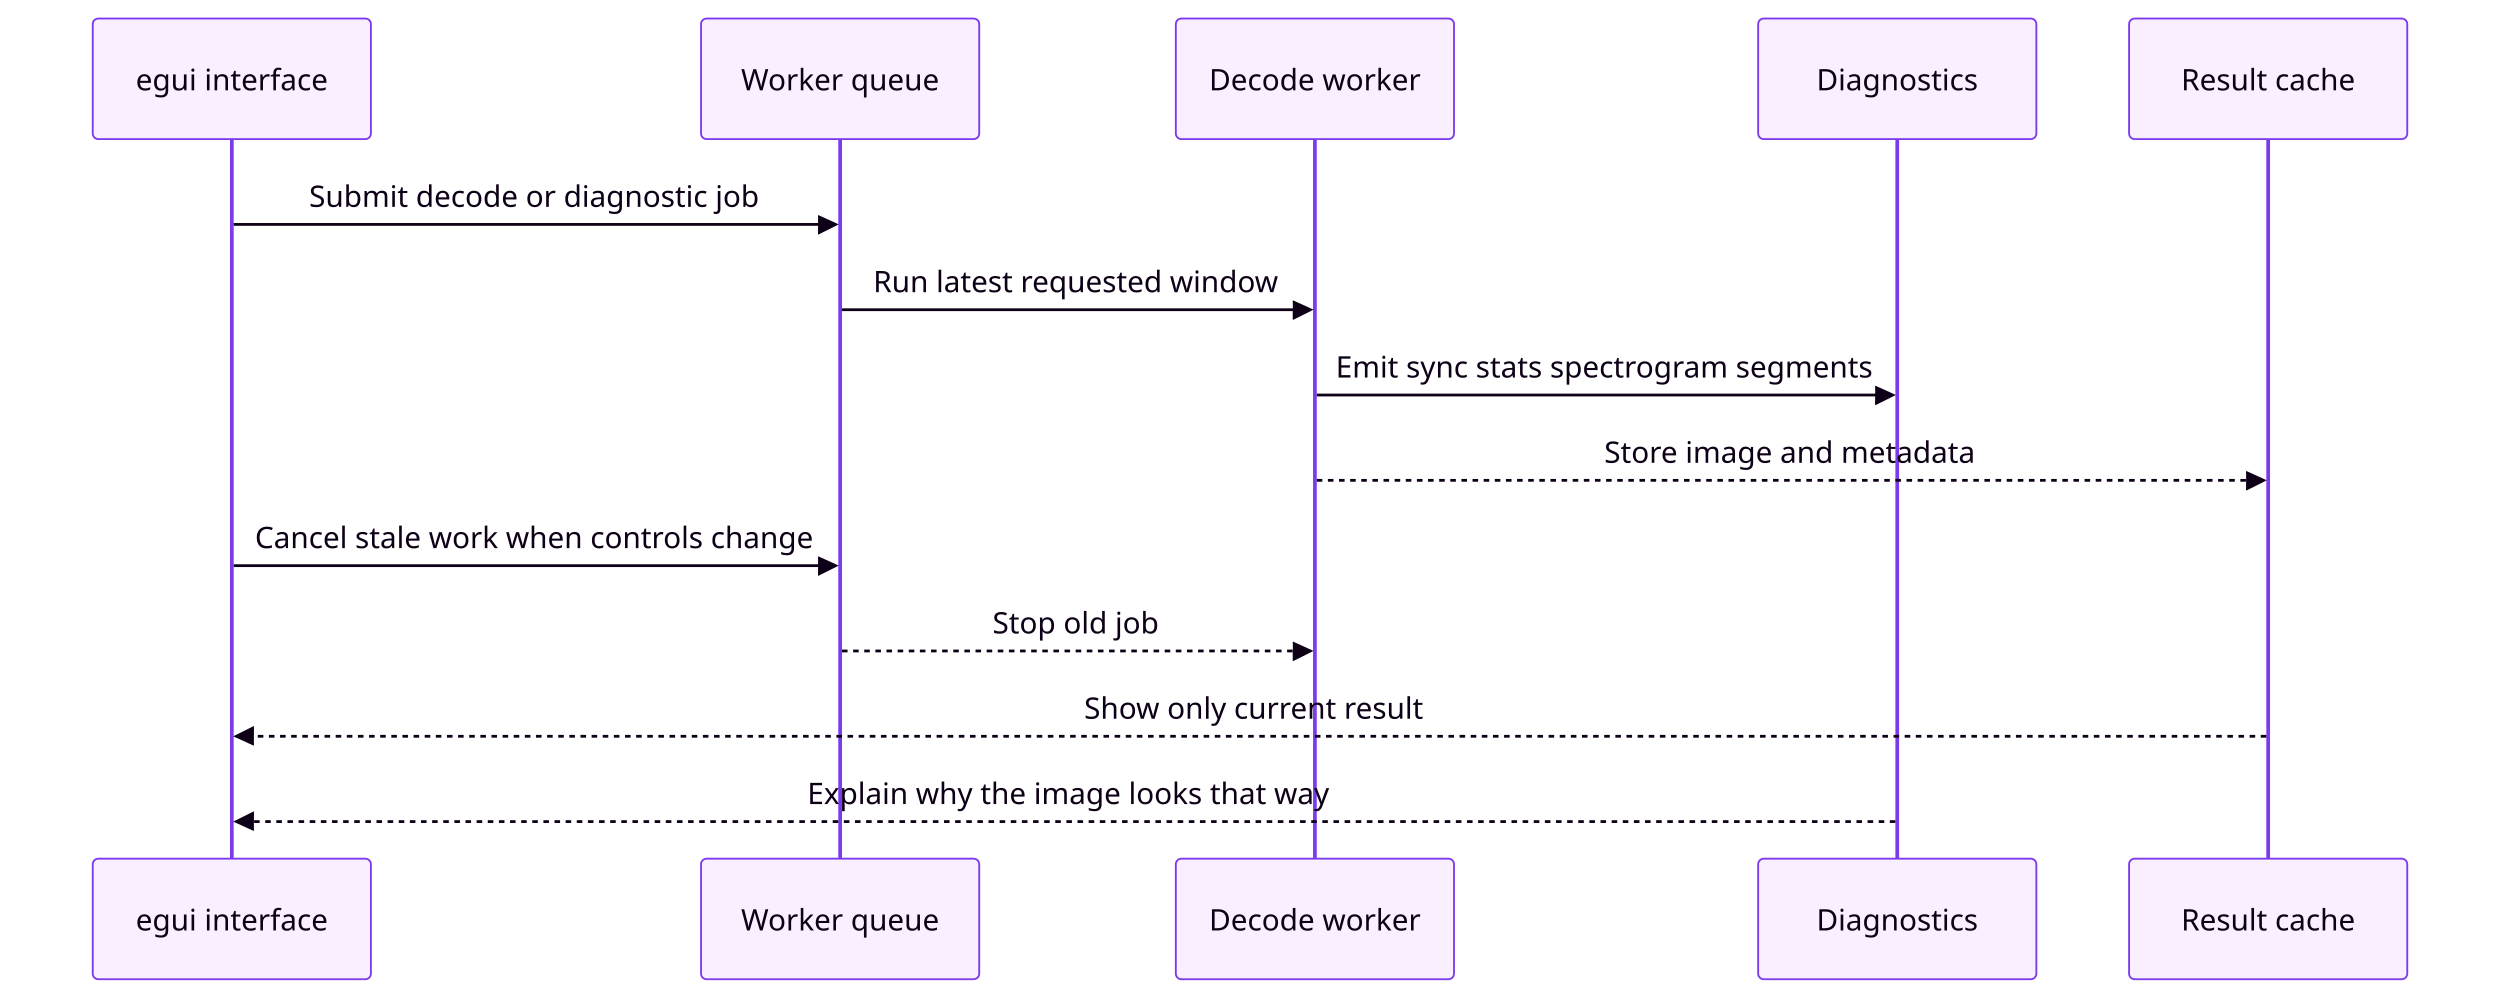
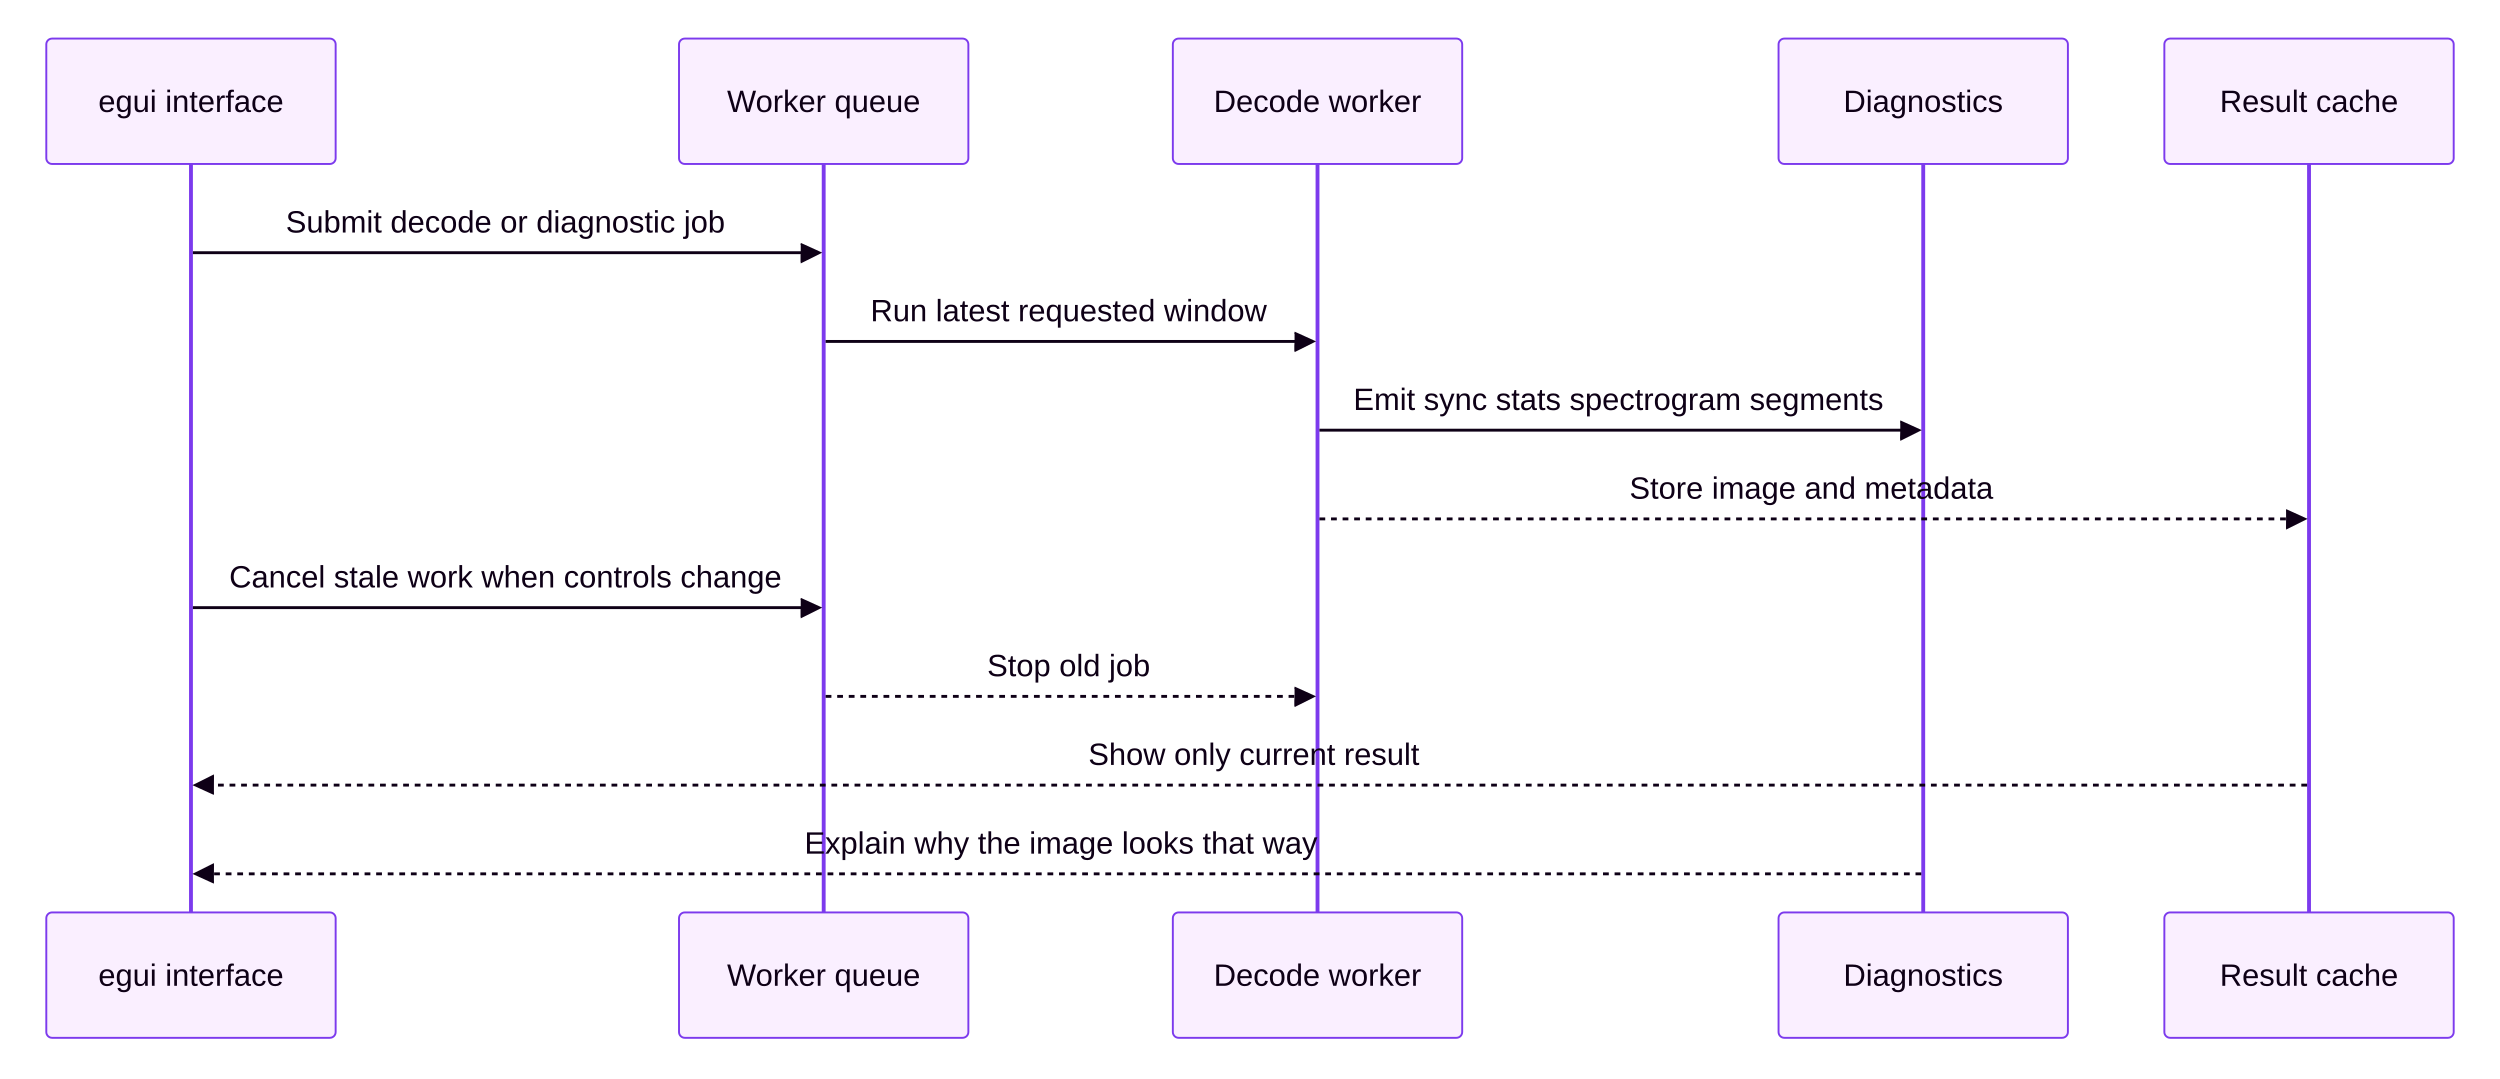
- <svg xmlns="http://www.w3.org/2000/svg" id="diagram-voyager-worker-loop" width="100%" style="max-width: 1348px; background-color: transparent;" viewBox="-50 -10 1348 539" role="graphics-document document" aria-roledescription="sequence">
+ <svg xmlns="http://www.w3.org/2000/svg" id="diagram-voyager-worker-loop" width="100%" style="max-width: 1296px; background-color: transparent;" viewBox="-24 -20 1296 559" role="graphics-document document" aria-roledescription="sequence">
  <g>
    <rect x="1098" y="453" fill="#eaeaea" stroke="#666" width="150" height="65" name="Result" rx="3" ry="3" class="actor actor-bottom" />
    <text x="1173" y="485.5" dominant-baseline="central" alignment-baseline="central" class="actor actor-box" style="text-anchor: middle; font-size: 16px; font-weight: 400;">
      <tspan x="1173" dy="0">Result cache</tspan>
    </text>
  </g>
  <g>
    <rect x="898" y="453" fill="#eaeaea" stroke="#666" width="150" height="65" name="Diagnostics" rx="3" ry="3" class="actor actor-bottom" />
    <text x="973" y="485.5" dominant-baseline="central" alignment-baseline="central" class="actor actor-box" style="text-anchor: middle; font-size: 16px; font-weight: 400;">
      <tspan x="973" dy="0">Diagnostics</tspan>
    </text>
  </g>
  <g>
    <rect x="584" y="453" fill="#eaeaea" stroke="#666" width="150" height="65" name="Decode" rx="3" ry="3" class="actor actor-bottom" />
    <text x="659" y="485.5" dominant-baseline="central" alignment-baseline="central" class="actor actor-box" style="text-anchor: middle; font-size: 16px; font-weight: 400;">
      <tspan x="659" dy="0">Decode worker</tspan>
    </text>
  </g>
  <g>
    <rect x="328" y="453" fill="#eaeaea" stroke="#666" width="150" height="65" name="Queue" rx="3" ry="3" class="actor actor-bottom" />
    <text x="403" y="485.5" dominant-baseline="central" alignment-baseline="central" class="actor actor-box" style="text-anchor: middle; font-size: 16px; font-weight: 400;">
      <tspan x="403" dy="0">Worker queue</tspan>
    </text>
  </g>
  <g>
    <rect x="0" y="453" fill="#eaeaea" stroke="#666" width="150" height="65" name="UI" rx="3" ry="3" class="actor actor-bottom" />
    <text x="75" y="485.5" dominant-baseline="central" alignment-baseline="central" class="actor actor-box" style="text-anchor: middle; font-size: 16px; font-weight: 400;">
      <tspan x="75" dy="0">egui interface</tspan>
    </text>
  </g>
  <g>
    <line id="actor4" x1="1173" y1="65" x2="1173" y2="453" class="actor-line 200" stroke-width="0.5px" stroke="#999" name="Result" data-et="life-line" data-id="Result" />
    <g id="root-4" data-et="participant" data-type="participant" data-id="Result">
      <rect x="1098" y="0" fill="#eaeaea" stroke="#666" width="150" height="65" name="Result" rx="3" ry="3" class="actor actor-top" />
      <text x="1173" y="32.5" dominant-baseline="central" alignment-baseline="central" class="actor actor-box" style="text-anchor: middle; font-size: 16px; font-weight: 400;">
        <tspan x="1173" dy="0">Result cache</tspan>
      </text>
    </g>
  </g>
  <g>
    <line id="actor3" x1="973" y1="65" x2="973" y2="453" class="actor-line 200" stroke-width="0.5px" stroke="#999" name="Diagnostics" data-et="life-line" data-id="Diagnostics" />
    <g id="root-3" data-et="participant" data-type="participant" data-id="Diagnostics">
      <rect x="898" y="0" fill="#eaeaea" stroke="#666" width="150" height="65" name="Diagnostics" rx="3" ry="3" class="actor actor-top" />
      <text x="973" y="32.5" dominant-baseline="central" alignment-baseline="central" class="actor actor-box" style="text-anchor: middle; font-size: 16px; font-weight: 400;">
        <tspan x="973" dy="0">Diagnostics</tspan>
      </text>
    </g>
  </g>
  <g>
    <line id="actor2" x1="659" y1="65" x2="659" y2="453" class="actor-line 200" stroke-width="0.5px" stroke="#999" name="Decode" data-et="life-line" data-id="Decode" />
    <g id="root-2" data-et="participant" data-type="participant" data-id="Decode">
      <rect x="584" y="0" fill="#eaeaea" stroke="#666" width="150" height="65" name="Decode" rx="3" ry="3" class="actor actor-top" />
      <text x="659" y="32.5" dominant-baseline="central" alignment-baseline="central" class="actor actor-box" style="text-anchor: middle; font-size: 16px; font-weight: 400;">
        <tspan x="659" dy="0">Decode worker</tspan>
      </text>
    </g>
  </g>
  <g>
    <line id="actor1" x1="403" y1="65" x2="403" y2="453" class="actor-line 200" stroke-width="0.5px" stroke="#999" name="Queue" data-et="life-line" data-id="Queue" />
    <g id="root-1" data-et="participant" data-type="participant" data-id="Queue">
      <rect x="328" y="0" fill="#eaeaea" stroke="#666" width="150" height="65" name="Queue" rx="3" ry="3" class="actor actor-top" />
      <text x="403" y="32.5" dominant-baseline="central" alignment-baseline="central" class="actor actor-box" style="text-anchor: middle; font-size: 16px; font-weight: 400;">
        <tspan x="403" dy="0">Worker queue</tspan>
      </text>
    </g>
  </g>
  <g>
    <line id="actor0" x1="75" y1="65" x2="75" y2="453" class="actor-line 200" stroke-width="0.5px" stroke="#999" name="UI" data-et="life-line" data-id="UI" />
    <g id="root-0" data-et="participant" data-type="participant" data-id="UI">
      <rect x="0" y="0" fill="#eaeaea" stroke="#666" width="150" height="65" name="UI" rx="3" ry="3" class="actor actor-top" />
      <text x="75" y="32.5" dominant-baseline="central" alignment-baseline="central" class="actor actor-box" style="text-anchor: middle; font-size: 16px; font-weight: 400;">
        <tspan x="75" dy="0">egui interface</tspan>
      </text>
    </g>
  </g>
-   <style>#diagram-voyager-worker-loop{font-family:ChiKareGo2,Geneva,sans-serif;font-size:16px;fill:#0e0016;}@keyframes edge-animation-frame{from{stroke-dashoffset:0;}}@keyframes dash{to{stroke-dashoffset:0;}}#diagram-voyager-worker-loop .edge-animation-slow{stroke-dasharray:9,5!important;stroke-dashoffset:900;animation:dash 50s linear infinite;stroke-linecap:round;}#diagram-voyager-worker-loop .edge-animation-fast{stroke-dasharray:9,5!important;stroke-dashoffset:900;animation:dash 20s linear infinite;stroke-linecap:round;}#diagram-voyager-worker-loop .error-icon{fill:#fff7ed;}#diagram-voyager-worker-loop .error-text{fill:#000812;stroke:#000812;}#diagram-voyager-worker-loop .edge-thickness-normal{stroke-width:1px;}#diagram-voyager-worker-loop .edge-thickness-thick{stroke-width:3.5px;}#diagram-voyager-worker-loop .edge-pattern-solid{stroke-dasharray:0;}#diagram-voyager-worker-loop .edge-thickness-invisible{stroke-width:0;fill:none;}#diagram-voyager-worker-loop .edge-pattern-dashed{stroke-dasharray:3;}#diagram-voyager-worker-loop .edge-pattern-dotted{stroke-dasharray:2;}#diagram-voyager-worker-loop .marker{fill:#475467;stroke:#475467;}#diagram-voyager-worker-loop .marker.cross{stroke:#475467;}#diagram-voyager-worker-loop svg{font-family:ChiKareGo2,Geneva,sans-serif;font-size:16px;}#diagram-voyager-worker-loop p{margin:0;}#diagram-voyager-worker-loop .actor{stroke:#7c3aed;fill:#faefff;stroke-width:1;}#diagram-voyager-worker-loop rect.actor.outer-path[data-look="neo"]{filter:drop-shadow( 1px 2px 2px rgba(185,185,185,1));}#diagram-voyager-worker-loop rect.note[data-look="neo"]{stroke:hsl(52.683, 60%, 73.922%);fill:#fff5ad;filter:drop-shadow( 1px 2px 2px rgba(185,185,185,1));}#diagram-voyager-worker-loop text.actor&gt;tspan{fill:#0e0016;stroke:none;}#diagram-voyager-worker-loop .actor-line{stroke:#7c3aed;}#diagram-voyager-worker-loop .innerArc{stroke-width:1.5;stroke-dasharray:none;}#diagram-voyager-worker-loop .messageLine0{stroke-width:1.5;stroke-dasharray:none;stroke:#0e0016;}#diagram-voyager-worker-loop .messageLine1{stroke-width:1.5;stroke-dasharray:2,2;stroke:#0e0016;}#diagram-voyager-worker-loop [id$="-arrowhead"] path{fill:#0e0016;stroke:#0e0016;}#diagram-voyager-worker-loop .sequenceNumber{fill:#b8ab98;}#diagram-voyager-worker-loop [id$="-sequencenumber"]{fill:#0e0016;}#diagram-voyager-worker-loop [id$="-crosshead"] path{fill:#0e0016;stroke:#0e0016;}#diagram-voyager-worker-loop .messageText{fill:#0e0016;stroke:none;}#diagram-voyager-worker-loop .labelBox{stroke:#7c3aed;fill:#faefff;filter:none;}#diagram-voyager-worker-loop .labelText,#diagram-voyager-worker-loop .labelText&gt;tspan{fill:#0e0016;stroke:none;}#diagram-voyager-worker-loop .loopText,#diagram-voyager-worker-loop .loopText&gt;tspan{fill:#0e0016;stroke:none;}#diagram-voyager-worker-loop .sectionTitle,#diagram-voyager-worker-loop .sectionTitle&gt;tspan{fill:#0e0016;stroke:none;}#diagram-voyager-worker-loop .loopLine{stroke-width:2px;stroke-dasharray:2,2;stroke:#7c3aed;fill:#7c3aed;}#diagram-voyager-worker-loop .note{stroke:hsl(52.683, 60%, 73.922%);fill:#fff5ad;}#diagram-voyager-worker-loop .noteText,#diagram-voyager-worker-loop .noteText&gt;tspan{fill:#333;stroke:none;font-weight:normal;}#diagram-voyager-worker-loop .activation0{fill:#f7d9ff;stroke:hsl(287.368, 100%, 82.549%);}#diagram-voyager-worker-loop .activation1{fill:#f7d9ff;stroke:hsl(287.368, 100%, 82.549%);}#diagram-voyager-worker-loop .activation2{fill:#f7d9ff;stroke:hsl(287.368, 100%, 82.549%);}#diagram-voyager-worker-loop .actorPopupMenu{position:absolute;}#diagram-voyager-worker-loop .actorPopupMenuPanel{position:absolute;fill:#faefff;box-shadow:0px 8px 16px 0px rgba(0,0,0,0.2);filter:drop-shadow(3px 5px 2px rgb(0 0 0 / 0.4));}#diagram-voyager-worker-loop .actor-man circle,#diagram-voyager-worker-loop line{fill:#faefff;stroke-width:2px;}#diagram-voyager-worker-loop g rect.rect{filter:drop-shadow( 1px 2px 2px rgba(185,185,185,1));stroke:#7c3aed;}#diagram-voyager-worker-loop .node .neo-node{stroke:#7c3aed;}#diagram-voyager-worker-loop [data-look="neo"].node rect,#diagram-voyager-worker-loop [data-look="neo"].cluster rect,#diagram-voyager-worker-loop [data-look="neo"].node polygon{stroke:url(#diagram-voyager-worker-loop-gradient);filter:drop-shadow( 1px 2px 2px rgba(185,185,185,1));}#diagram-voyager-worker-loop [data-look="neo"].swimlane.cluster rect{filter:none;}#diagram-voyager-worker-loop [data-look="neo"].node path{stroke:url(#diagram-voyager-worker-loop-gradient);stroke-width:1px;}#diagram-voyager-worker-loop [data-look="neo"].node .outer-path{filter:drop-shadow( 1px 2px 2px rgba(185,185,185,1));}#diagram-voyager-worker-loop [data-look="neo"].node .neo-line path{stroke:#7c3aed;filter:none;}#diagram-voyager-worker-loop [data-look="neo"].node circle{stroke:url(#diagram-voyager-worker-loop-gradient);filter:drop-shadow( 1px 2px 2px rgba(185,185,185,1));}#diagram-voyager-worker-loop [data-look="neo"].node circle .state-start{fill:#000000;}#diagram-voyager-worker-loop [data-look="neo"].icon-shape .icon{fill:url(#diagram-voyager-worker-loop-gradient);filter:drop-shadow( 1px 2px 2px rgba(185,185,185,1));}#diagram-voyager-worker-loop [data-look="neo"].icon-shape .icon-neo path{stroke:url(#diagram-voyager-worker-loop-gradient);filter:drop-shadow( 1px 2px 2px rgba(185,185,185,1));}#diagram-voyager-worker-loop :root{--mermaid-font-family:"trebuchet ms",verdana,arial,sans-serif;}</style>
+   <style>#diagram-voyager-worker-loop{font-family:Arial,Liberation Sans,sans-serif;font-size:15px;fill:#0e0016;}@keyframes edge-animation-frame{from{stroke-dashoffset:0;}}@keyframes dash{to{stroke-dashoffset:0;}}#diagram-voyager-worker-loop .edge-animation-slow{stroke-dasharray:9,5!important;stroke-dashoffset:900;animation:dash 50s linear infinite;stroke-linecap:round;}#diagram-voyager-worker-loop .edge-animation-fast{stroke-dasharray:9,5!important;stroke-dashoffset:900;animation:dash 20s linear infinite;stroke-linecap:round;}#diagram-voyager-worker-loop .error-icon{fill:#fff7ed;}#diagram-voyager-worker-loop .error-text{fill:#000812;stroke:#000812;}#diagram-voyager-worker-loop .edge-thickness-normal{stroke-width:1px;}#diagram-voyager-worker-loop .edge-thickness-thick{stroke-width:3.5px;}#diagram-voyager-worker-loop .edge-pattern-solid{stroke-dasharray:0;}#diagram-voyager-worker-loop .edge-thickness-invisible{stroke-width:0;fill:none;}#diagram-voyager-worker-loop .edge-pattern-dashed{stroke-dasharray:3;}#diagram-voyager-worker-loop .edge-pattern-dotted{stroke-dasharray:2;}#diagram-voyager-worker-loop .marker{fill:#475467;stroke:#475467;}#diagram-voyager-worker-loop .marker.cross{stroke:#475467;}#diagram-voyager-worker-loop svg{font-family:Arial,Liberation Sans,sans-serif;font-size:15px;}#diagram-voyager-worker-loop p{margin:0;}#diagram-voyager-worker-loop .actor{stroke:#7c3aed;fill:#faefff;stroke-width:1;}#diagram-voyager-worker-loop rect.actor.outer-path[data-look="neo"]{filter:drop-shadow( 1px 2px 2px rgba(185,185,185,1));}#diagram-voyager-worker-loop rect.note[data-look="neo"]{stroke:hsl(52.683, 60%, 73.922%);fill:#fff5ad;filter:drop-shadow( 1px 2px 2px rgba(185,185,185,1));}#diagram-voyager-worker-loop text.actor&gt;tspan{fill:#0e0016;stroke:none;}#diagram-voyager-worker-loop .actor-line{stroke:#7c3aed;}#diagram-voyager-worker-loop .innerArc{stroke-width:1.5;stroke-dasharray:none;}#diagram-voyager-worker-loop .messageLine0{stroke-width:1.5;stroke-dasharray:none;stroke:#0e0016;}#diagram-voyager-worker-loop .messageLine1{stroke-width:1.5;stroke-dasharray:2,2;stroke:#0e0016;}#diagram-voyager-worker-loop [id$="-arrowhead"] path{fill:#0e0016;stroke:#0e0016;}#diagram-voyager-worker-loop .sequenceNumber{fill:#b8ab98;}#diagram-voyager-worker-loop [id$="-sequencenumber"]{fill:#0e0016;}#diagram-voyager-worker-loop [id$="-crosshead"] path{fill:#0e0016;stroke:#0e0016;}#diagram-voyager-worker-loop .messageText{fill:#0e0016;stroke:none;}#diagram-voyager-worker-loop .labelBox{stroke:#7c3aed;fill:#faefff;filter:none;}#diagram-voyager-worker-loop .labelText,#diagram-voyager-worker-loop .labelText&gt;tspan{fill:#0e0016;stroke:none;}#diagram-voyager-worker-loop .loopText,#diagram-voyager-worker-loop .loopText&gt;tspan{fill:#0e0016;stroke:none;}#diagram-voyager-worker-loop .sectionTitle,#diagram-voyager-worker-loop .sectionTitle&gt;tspan{fill:#0e0016;stroke:none;}#diagram-voyager-worker-loop .loopLine{stroke-width:2px;stroke-dasharray:2,2;stroke:#7c3aed;fill:#7c3aed;}#diagram-voyager-worker-loop .note{stroke:hsl(52.683, 60%, 73.922%);fill:#fff5ad;}#diagram-voyager-worker-loop .noteText,#diagram-voyager-worker-loop .noteText&gt;tspan{fill:#333;stroke:none;font-weight:normal;}#diagram-voyager-worker-loop .activation0{fill:#f7d9ff;stroke:hsl(287.368, 100%, 82.549%);}#diagram-voyager-worker-loop .activation1{fill:#f7d9ff;stroke:hsl(287.368, 100%, 82.549%);}#diagram-voyager-worker-loop .activation2{fill:#f7d9ff;stroke:hsl(287.368, 100%, 82.549%);}#diagram-voyager-worker-loop .actorPopupMenu{position:absolute;}#diagram-voyager-worker-loop .actorPopupMenuPanel{position:absolute;fill:#faefff;box-shadow:0px 8px 16px 0px rgba(0,0,0,0.2);filter:drop-shadow(3px 5px 2px rgb(0 0 0 / 0.4));}#diagram-voyager-worker-loop .actor-man circle,#diagram-voyager-worker-loop line{fill:#faefff;stroke-width:2px;}#diagram-voyager-worker-loop g rect.rect{filter:drop-shadow( 1px 2px 2px rgba(185,185,185,1));stroke:#7c3aed;}#diagram-voyager-worker-loop .node .neo-node{stroke:#7c3aed;}#diagram-voyager-worker-loop [data-look="neo"].node rect,#diagram-voyager-worker-loop [data-look="neo"].cluster rect,#diagram-voyager-worker-loop [data-look="neo"].node polygon{stroke:url(#diagram-voyager-worker-loop-gradient);filter:drop-shadow( 1px 2px 2px rgba(185,185,185,1));}#diagram-voyager-worker-loop [data-look="neo"].swimlane.cluster rect{filter:none;}#diagram-voyager-worker-loop [data-look="neo"].node path{stroke:url(#diagram-voyager-worker-loop-gradient);stroke-width:1px;}#diagram-voyager-worker-loop [data-look="neo"].node .outer-path{filter:drop-shadow( 1px 2px 2px rgba(185,185,185,1));}#diagram-voyager-worker-loop [data-look="neo"].node .neo-line path{stroke:#7c3aed;filter:none;}#diagram-voyager-worker-loop [data-look="neo"].node circle{stroke:url(#diagram-voyager-worker-loop-gradient);filter:drop-shadow( 1px 2px 2px rgba(185,185,185,1));}#diagram-voyager-worker-loop [data-look="neo"].node circle .state-start{fill:#000000;}#diagram-voyager-worker-loop [data-look="neo"].icon-shape .icon{fill:url(#diagram-voyager-worker-loop-gradient);filter:drop-shadow( 1px 2px 2px rgba(185,185,185,1));}#diagram-voyager-worker-loop [data-look="neo"].icon-shape .icon-neo path{stroke:url(#diagram-voyager-worker-loop-gradient);filter:drop-shadow( 1px 2px 2px rgba(185,185,185,1));}#diagram-voyager-worker-loop :root{--mermaid-font-family:"trebuchet ms",verdana,arial,sans-serif;}</style>
  <g />
  <defs>
    <symbol id="diagram-voyager-worker-loop-computer" width="24" height="24">
      <path transform="scale(.5)" d="M2 2v13h20v-13h-20zm18 11h-16v-9h16v9zm-10.228 6l.466-1h3.524l.467 1h-4.457zm14.228 3h-24l2-6h2.104l-1.33 4h18.45l-1.297-4h2.073l2 6zm-5-10h-14v-7h14v7z" />
    </symbol>
  </defs>
  <defs>
    <symbol id="diagram-voyager-worker-loop-database" fill-rule="evenodd" clip-rule="evenodd">
      <path transform="scale(.5)" d="M12.258.001l.256.004.255.005.253.008.251.01.249.012.247.015.246.016.242.019.241.02.239.023.236.024.233.027.231.028.229.031.225.032.223.034.22.036.217.038.214.04.211.041.208.043.205.045.201.046.198.048.194.05.191.051.187.053.183.054.18.056.175.057.172.059.168.06.163.061.16.063.155.064.15.066.074.033.073.033.071.034.07.034.069.035.068.035.067.035.066.035.064.036.064.036.062.036.06.036.06.037.058.037.058.037.055.038.055.038.053.038.052.038.051.039.05.039.048.039.047.039.045.04.044.04.043.04.041.04.04.041.039.041.037.041.036.041.034.041.033.042.032.042.03.042.029.042.027.042.026.043.024.043.023.043.021.043.02.043.018.044.017.043.015.044.013.044.012.044.011.045.009.044.007.045.006.045.004.045.002.045.001.045v17l-.001.045-.002.045-.004.045-.006.045-.007.045-.009.044-.011.045-.012.044-.013.044-.015.044-.017.043-.018.044-.02.043-.021.043-.023.043-.024.043-.026.043-.027.042-.029.042-.03.042-.032.042-.033.042-.034.041-.036.041-.037.041-.039.041-.04.041-.041.04-.043.04-.044.04-.045.04-.047.039-.048.039-.05.039-.051.039-.052.038-.053.038-.055.038-.055.038-.058.037-.058.037-.06.037-.06.036-.062.036-.064.036-.064.036-.066.035-.067.035-.068.035-.069.035-.07.034-.071.034-.073.033-.074.033-.15.066-.155.064-.16.063-.163.061-.168.06-.172.059-.175.057-.18.056-.183.054-.187.053-.191.051-.194.05-.198.048-.201.046-.205.045-.208.043-.211.041-.214.04-.217.038-.22.036-.223.034-.225.032-.229.031-.231.028-.233.027-.236.024-.239.023-.241.02-.242.019-.246.016-.247.015-.249.012-.251.01-.253.008-.255.005-.256.004-.258.001-.258-.001-.256-.004-.255-.005-.253-.008-.251-.01-.249-.012-.247-.015-.245-.016-.243-.019-.241-.02-.238-.023-.236-.024-.234-.027-.231-.028-.228-.031-.226-.032-.223-.034-.22-.036-.217-.038-.214-.04-.211-.041-.208-.043-.204-.045-.201-.046-.198-.048-.195-.05-.19-.051-.187-.053-.184-.054-.179-.056-.176-.057-.172-.059-.167-.06-.164-.061-.159-.063-.155-.064-.151-.066-.074-.033-.072-.033-.072-.034-.07-.034-.069-.035-.068-.035-.067-.035-.066-.035-.064-.036-.063-.036-.062-.036-.061-.036-.06-.037-.058-.037-.057-.037-.056-.038-.055-.038-.053-.038-.052-.038-.051-.039-.049-.039-.049-.039-.046-.039-.046-.04-.044-.04-.043-.04-.041-.04-.04-.041-.039-.041-.037-.041-.036-.041-.034-.041-.033-.042-.032-.042-.03-.042-.029-.042-.027-.042-.026-.043-.024-.043-.023-.043-.021-.043-.02-.043-.018-.044-.017-.043-.015-.044-.013-.044-.012-.044-.011-.045-.009-.044-.007-.045-.006-.045-.004-.045-.002-.045-.001-.045v-17l.001-.045.002-.045.004-.045.006-.045.007-.045.009-.044.011-.045.012-.044.013-.044.015-.044.017-.043.018-.044.02-.043.021-.043.023-.043.024-.043.026-.043.027-.042.029-.042.03-.042.032-.042.033-.042.034-.041.036-.041.037-.041.039-.041.04-.041.041-.04.043-.04.044-.04.046-.04.046-.039.049-.039.049-.039.051-.039.052-.038.053-.038.055-.038.056-.038.057-.037.058-.037.06-.037.061-.036.062-.036.063-.036.064-.036.066-.035.067-.035.068-.035.069-.035.07-.034.072-.034.072-.033.074-.033.151-.066.155-.064.159-.063.164-.061.167-.06.172-.059.176-.057.179-.056.184-.054.187-.053.19-.051.195-.05.198-.048.201-.046.204-.045.208-.043.211-.041.214-.04.217-.038.22-.036.223-.034.226-.032.228-.031.231-.028.234-.027.236-.024.238-.023.241-.02.243-.019.245-.016.247-.015.249-.012.251-.01.253-.008.255-.005.256-.004.258-.001.258.001zm-9.258 20.499v.01l.001.021.003.021.004.022.005.021.006.022.007.022.009.023.01.022.011.023.012.023.013.023.015.023.016.024.017.023.018.024.019.024.021.024.022.025.023.024.024.025.052.049.056.05.061.051.066.051.07.051.075.051.079.052.084.052.088.052.092.052.097.052.102.051.105.052.11.052.114.051.119.051.123.051.127.05.131.05.135.05.139.048.144.049.147.047.152.047.155.047.16.045.163.045.167.043.171.043.176.041.178.041.183.039.187.039.19.037.194.035.197.035.202.033.204.031.209.03.212.029.216.027.219.025.222.024.226.021.23.02.233.018.236.016.24.015.243.012.246.01.249.008.253.005.256.004.259.001.26-.001.257-.004.254-.005.25-.008.247-.011.244-.012.241-.014.237-.016.233-.018.231-.021.226-.021.224-.024.22-.026.216-.027.212-.028.21-.031.205-.031.202-.034.198-.034.194-.036.191-.037.187-.039.183-.04.179-.04.175-.042.172-.043.168-.044.163-.045.16-.046.155-.046.152-.047.148-.048.143-.049.139-.049.136-.05.131-.05.126-.05.123-.051.118-.052.114-.051.11-.052.106-.052.101-.052.096-.052.092-.052.088-.053.083-.051.079-.052.074-.052.07-.051.065-.051.06-.051.056-.05.051-.05.023-.024.023-.025.021-.024.02-.024.019-.024.018-.024.017-.024.015-.023.014-.024.013-.023.012-.023.01-.023.01-.022.008-.022.006-.022.006-.022.004-.022.004-.021.001-.021.001-.021v-4.127l-.077.055-.08.053-.083.054-.085.053-.087.052-.09.052-.093.051-.095.05-.097.05-.1.049-.102.049-.105.048-.106.047-.109.047-.111.046-.114.045-.115.045-.118.044-.12.043-.122.042-.124.042-.126.041-.128.04-.13.04-.132.038-.134.038-.135.037-.138.037-.139.035-.142.035-.143.034-.144.033-.147.032-.148.031-.15.03-.151.03-.153.029-.154.027-.156.027-.158.026-.159.025-.161.024-.162.023-.163.022-.165.021-.166.02-.167.019-.169.018-.169.017-.171.016-.173.015-.173.014-.175.013-.175.012-.177.011-.178.01-.179.008-.179.008-.181.006-.182.005-.182.004-.184.003-.184.002h-.37l-.184-.002-.184-.003-.182-.004-.182-.005-.181-.006-.179-.008-.179-.008-.178-.01-.176-.011-.176-.012-.175-.013-.173-.014-.172-.015-.171-.016-.17-.017-.169-.018-.167-.019-.166-.02-.165-.021-.163-.022-.162-.023-.161-.024-.159-.025-.157-.026-.156-.027-.155-.027-.153-.029-.151-.03-.15-.03-.148-.031-.146-.032-.145-.033-.143-.034-.141-.035-.14-.035-.137-.037-.136-.037-.134-.038-.132-.038-.13-.04-.128-.04-.126-.041-.124-.042-.122-.042-.12-.044-.117-.043-.116-.045-.113-.045-.112-.046-.109-.047-.106-.047-.105-.048-.102-.049-.1-.049-.097-.05-.095-.05-.093-.052-.09-.051-.087-.052-.085-.053-.083-.054-.08-.054-.077-.054v4.127zm0-5.654v.011l.001.021.003.021.004.021.005.022.006.022.007.022.009.022.01.022.011.023.012.023.013.023.015.024.016.023.017.024.018.024.019.024.021.024.022.024.023.025.024.024.052.05.056.05.061.05.066.051.07.051.075.052.079.051.084.052.088.052.092.052.097.052.102.052.105.052.11.051.114.051.119.052.123.05.127.051.131.05.135.049.139.049.144.048.147.048.152.047.155.046.16.045.163.045.167.044.171.042.176.042.178.04.183.04.187.038.19.037.194.036.197.034.202.033.204.032.209.03.212.028.216.027.219.025.222.024.226.022.23.02.233.018.236.016.24.014.243.012.246.01.249.008.253.006.256.003.259.001.26-.001.257-.003.254-.006.25-.008.247-.01.244-.012.241-.015.237-.016.233-.018.231-.02.226-.022.224-.024.22-.025.216-.027.212-.029.21-.03.205-.032.202-.033.198-.035.194-.036.191-.037.187-.039.183-.039.179-.041.175-.042.172-.043.168-.044.163-.045.16-.045.155-.047.152-.047.148-.048.143-.048.139-.05.136-.049.131-.05.126-.051.123-.051.118-.051.114-.052.11-.052.106-.052.101-.052.096-.052.092-.052.088-.052.083-.052.079-.052.074-.051.07-.052.065-.051.06-.05.056-.051.051-.049.023-.025.023-.024.021-.025.02-.024.019-.024.018-.024.017-.024.015-.023.014-.023.013-.024.012-.022.01-.023.01-.023.008-.022.006-.022.006-.022.004-.021.004-.022.001-.021.001-.021v-4.139l-.077.054-.08.054-.083.054-.085.052-.087.053-.09.051-.093.051-.095.051-.097.05-.1.049-.102.049-.105.048-.106.047-.109.047-.111.046-.114.045-.115.044-.118.044-.12.044-.122.042-.124.042-.126.041-.128.04-.13.039-.132.039-.134.038-.135.037-.138.036-.139.036-.142.035-.143.033-.144.033-.147.033-.148.031-.15.03-.151.03-.153.028-.154.028-.156.027-.158.026-.159.025-.161.024-.162.023-.163.022-.165.021-.166.02-.167.019-.169.018-.169.017-.171.016-.173.015-.173.014-.175.013-.175.012-.177.011-.178.009-.179.009-.179.007-.181.007-.182.005-.182.004-.184.003-.184.002h-.37l-.184-.002-.184-.003-.182-.004-.182-.005-.181-.007-.179-.007-.179-.009-.178-.009-.176-.011-.176-.012-.175-.013-.173-.014-.172-.015-.171-.016-.17-.017-.169-.018-.167-.019-.166-.02-.165-.021-.163-.022-.162-.023-.161-.024-.159-.025-.157-.026-.156-.027-.155-.028-.153-.028-.151-.03-.15-.03-.148-.031-.146-.033-.145-.033-.143-.033-.141-.035-.14-.036-.137-.036-.136-.037-.134-.038-.132-.039-.13-.039-.128-.04-.126-.041-.124-.042-.122-.043-.12-.043-.117-.044-.116-.044-.113-.046-.112-.046-.109-.046-.106-.047-.105-.048-.102-.049-.1-.049-.097-.05-.095-.051-.093-.051-.09-.051-.087-.053-.085-.052-.083-.054-.08-.054-.077-.054v4.139zm0-5.666v.011l.001.02.003.022.004.021.005.022.006.021.007.022.009.023.01.022.011.023.012.023.013.023.015.023.016.024.017.024.018.023.019.024.021.025.022.024.023.024.024.025.052.05.056.05.061.05.066.051.07.051.075.052.079.051.084.052.088.052.092.052.097.052.102.052.105.051.11.052.114.051.119.051.123.051.127.05.131.05.135.05.139.049.144.048.147.048.152.047.155.046.16.045.163.045.167.043.171.043.176.042.178.04.183.04.187.038.19.037.194.036.197.034.202.033.204.032.209.03.212.028.216.027.219.025.222.024.226.021.23.02.233.018.236.017.24.014.243.012.246.01.249.008.253.006.256.003.259.001.26-.001.257-.003.254-.006.25-.008.247-.01.244-.013.241-.014.237-.016.233-.018.231-.02.226-.022.224-.024.22-.025.216-.027.212-.029.21-.03.205-.032.202-.033.198-.035.194-.036.191-.037.187-.039.183-.039.179-.041.175-.042.172-.043.168-.044.163-.045.16-.045.155-.047.152-.047.148-.048.143-.049.139-.049.136-.049.131-.051.126-.05.123-.051.118-.052.114-.051.11-.052.106-.052.101-.052.096-.052.092-.052.088-.052.083-.052.079-.052.074-.052.07-.051.065-.051.06-.051.056-.05.051-.049.023-.025.023-.025.021-.024.02-.024.019-.024.018-.024.017-.024.015-.023.014-.024.013-.023.012-.023.01-.022.01-.023.008-.022.006-.022.006-.022.004-.022.004-.021.001-.021.001-.021v-4.153l-.077.054-.08.054-.083.053-.085.053-.087.053-.09.051-.093.051-.095.051-.097.05-.1.049-.102.048-.105.048-.106.048-.109.046-.111.046-.114.046-.115.044-.118.044-.12.043-.122.043-.124.042-.126.041-.128.04-.13.039-.132.039-.134.038-.135.037-.138.036-.139.036-.142.034-.143.034-.144.033-.147.032-.148.032-.15.03-.151.03-.153.028-.154.028-.156.027-.158.026-.159.024-.161.024-.162.023-.163.023-.165.021-.166.02-.167.019-.169.018-.169.017-.171.016-.173.015-.173.014-.175.013-.175.012-.177.01-.178.01-.179.009-.179.007-.181.006-.182.006-.182.004-.184.003-.184.001-.185.001-.185-.001-.184-.001-.184-.003-.182-.004-.182-.006-.181-.006-.179-.007-.179-.009-.178-.01-.176-.01-.176-.012-.175-.013-.173-.014-.172-.015-.171-.016-.17-.017-.169-.018-.167-.019-.166-.02-.165-.021-.163-.023-.162-.023-.161-.024-.159-.024-.157-.026-.156-.027-.155-.028-.153-.028-.151-.03-.15-.03-.148-.032-.146-.032-.145-.033-.143-.034-.141-.034-.14-.036-.137-.036-.136-.037-.134-.038-.132-.039-.13-.039-.128-.041-.126-.041-.124-.041-.122-.043-.12-.043-.117-.044-.116-.044-.113-.046-.112-.046-.109-.046-.106-.048-.105-.048-.102-.048-.1-.05-.097-.049-.095-.051-.093-.051-.09-.052-.087-.052-.085-.053-.083-.053-.08-.054-.077-.054v4.153zm8.74-8.179l-.257.004-.254.005-.25.008-.247.011-.244.012-.241.014-.237.016-.233.018-.231.021-.226.022-.224.023-.22.026-.216.027-.212.028-.21.031-.205.032-.202.033-.198.034-.194.036-.191.038-.187.038-.183.04-.179.041-.175.042-.172.043-.168.043-.163.045-.16.046-.155.046-.152.048-.148.048-.143.048-.139.049-.136.05-.131.05-.126.051-.123.051-.118.051-.114.052-.11.052-.106.052-.101.052-.096.052-.092.052-.088.052-.083.052-.079.052-.074.051-.07.052-.065.051-.06.05-.056.05-.051.05-.023.025-.023.024-.021.024-.02.025-.019.024-.018.024-.017.023-.015.024-.014.023-.013.023-.012.023-.01.023-.01.022-.008.022-.006.023-.006.021-.004.022-.004.021-.001.021-.001.021.001.021.001.021.004.021.004.022.006.021.006.023.008.022.01.022.01.023.012.023.013.023.014.023.015.024.017.023.018.024.019.024.02.025.021.024.023.024.023.025.051.05.056.05.06.05.065.051.07.052.074.051.079.052.083.052.088.052.092.052.096.052.101.052.106.052.11.052.114.052.118.051.123.051.126.051.131.05.136.05.139.049.143.048.148.048.152.048.155.046.16.046.163.045.168.043.172.043.175.042.179.041.183.04.187.038.191.038.194.036.198.034.202.033.205.032.21.031.212.028.216.027.22.026.224.023.226.022.231.021.233.018.237.016.241.014.244.012.247.011.25.008.254.005.257.004.26.001.26-.001.257-.004.254-.005.25-.008.247-.011.244-.012.241-.014.237-.016.233-.018.231-.021.226-.022.224-.023.22-.026.216-.027.212-.028.21-.031.205-.032.202-.033.198-.034.194-.036.191-.038.187-.038.183-.04.179-.041.175-.042.172-.043.168-.043.163-.045.16-.046.155-.046.152-.048.148-.048.143-.048.139-.049.136-.05.131-.05.126-.051.123-.051.118-.051.114-.052.11-.052.106-.052.101-.052.096-.052.092-.052.088-.052.083-.052.079-.052.074-.051.07-.052.065-.051.06-.05.056-.05.051-.05.023-.025.023-.024.021-.024.02-.025.019-.024.018-.024.017-.023.015-.024.014-.023.013-.023.012-.023.01-.023.01-.022.008-.022.006-.023.006-.021.004-.022.004-.021.001-.021.001-.021-.001-.021-.001-.021-.004-.021-.004-.022-.006-.021-.006-.023-.008-.022-.01-.022-.01-.023-.012-.023-.013-.023-.014-.023-.015-.024-.017-.023-.018-.024-.019-.024-.02-.025-.021-.024-.023-.024-.023-.025-.051-.05-.056-.05-.06-.05-.065-.051-.07-.052-.074-.051-.079-.052-.083-.052-.088-.052-.092-.052-.096-.052-.101-.052-.106-.052-.11-.052-.114-.052-.118-.051-.123-.051-.126-.051-.131-.05-.136-.05-.139-.049-.143-.048-.148-.048-.152-.048-.155-.046-.16-.046-.163-.045-.168-.043-.172-.043-.175-.042-.179-.041-.183-.04-.187-.038-.191-.038-.194-.036-.198-.034-.202-.033-.205-.032-.21-.031-.212-.028-.216-.027-.22-.026-.224-.023-.226-.022-.231-.021-.233-.018-.237-.016-.241-.014-.244-.012-.247-.011-.25-.008-.254-.005-.257-.004-.26-.001-.26.001z" />
    </symbol>
  </defs>
  <defs>
    <symbol id="diagram-voyager-worker-loop-clock" width="24" height="24">
      <path transform="scale(.5)" d="M12 2c5.514 0 10 4.486 10 10s-4.486 10-10 10-10-4.486-10-10 4.486-10 10-10zm0-2c-6.627 0-12 5.373-12 12s5.373 12 12 12 12-5.373 12-12-5.373-12-12-12zm5.848 12.459c.202.038.202.333.001.372-1.907.361-6.045 1.111-6.547 1.111-.719 0-1.301-.582-1.301-1.301 0-.512.77-5.447 1.125-7.445.034-.192.312-.181.343.014l.985 6.238 5.394 1.011z" />
    </symbol>
  </defs>
  <defs>
    <marker id="diagram-voyager-worker-loop-arrowhead" refX="7.9" refY="5" markerUnits="userSpaceOnUse" markerWidth="12" markerHeight="12" orient="auto-start-reverse">
      <path d="M -1 0 L 10 5 L 0 10 z" />
    </marker>
  </defs>
  <defs>
    <marker id="diagram-voyager-worker-loop-crosshead" markerWidth="15" markerHeight="8" orient="auto" refX="4" refY="4.5">
      <path fill="none" stroke="#000000" stroke-width="1pt" d="M 1,2 L 6,7 M 6,2 L 1,7" style="stroke-dasharray: 0, 0;" />
    </marker>
  </defs>
  <defs>
    <marker id="diagram-voyager-worker-loop-filled-head" refX="15.5" refY="7" markerWidth="20" markerHeight="28" orient="auto">
      <path d="M 18,7 L9,13 L14,7 L9,1 Z" />
    </marker>
  </defs>
  <defs>
    <marker id="diagram-voyager-worker-loop-sequencenumber" refX="15" refY="15" markerWidth="60" markerHeight="40" orient="auto">
      <circle cx="15" cy="15" r="6" />
    </marker>
  </defs>
  <defs>
    <marker id="diagram-voyager-worker-loop-solidTopArrowHead" refX="7.9" refY="7.25" markerUnits="userSpaceOnUse" markerWidth="12" markerHeight="12" orient="auto-start-reverse">
      <path d="M 0 0 L 10 8 L 0 8 z" />
    </marker>
  </defs>
  <defs>
    <marker id="diagram-voyager-worker-loop-solidBottomArrowHead" refX="7.9" refY="0.75" markerUnits="userSpaceOnUse" markerWidth="12" markerHeight="12" orient="auto-start-reverse">
      <path d="M 0 0 L 10 0 L 0 8 z" />
    </marker>
  </defs>
  <defs>
    <marker id="diagram-voyager-worker-loop-stickTopArrowHead" refX="7.5" refY="7" markerUnits="userSpaceOnUse" markerWidth="12" markerHeight="12" orient="auto-start-reverse">
      <path d="M 0 0 L 7 7" stroke="black" stroke-width="1.5" fill="none" />
    </marker>
  </defs>
  <defs>
    <marker id="diagram-voyager-worker-loop-stickBottomArrowHead" refX="7.5" refY="0" markerUnits="userSpaceOnUse" markerWidth="12" markerHeight="12" orient="auto-start-reverse">
      <path d="M 0 7 L 7 0" stroke="black" stroke-width="1.5" fill="none" />
    </marker>
  </defs>
  <text x="238" y="80" text-anchor="middle" dominant-baseline="middle" alignment-baseline="middle" class="messageText" dy="1em" style="font-size: 16px; font-weight: 400;">Submit decode or diagnostic job</text>
  <line x1="76" y1="111" x2="399" y2="111" class="messageLine0" data-et="message" data-id="i0" data-from="UI" data-to="Queue" stroke-width="2" stroke="none" marker-end="url(#diagram-voyager-worker-loop-arrowhead)" style="fill: none;" />
  <text x="530" y="126" text-anchor="middle" dominant-baseline="middle" alignment-baseline="middle" class="messageText" dy="1em" style="font-size: 16px; font-weight: 400;">Run latest requested window</text>
  <line x1="404" y1="157" x2="655" y2="157" class="messageLine0" data-et="message" data-id="i1" data-from="Queue" data-to="Decode" stroke-width="2" stroke="none" marker-end="url(#diagram-voyager-worker-loop-arrowhead)" style="fill: none;" />
  <text x="815" y="172" text-anchor="middle" dominant-baseline="middle" alignment-baseline="middle" class="messageText" dy="1em" style="font-size: 16px; font-weight: 400;">Emit sync stats spectrogram segments</text>
  <line x1="660" y1="203" x2="969" y2="203" class="messageLine0" data-et="message" data-id="i2" data-from="Decode" data-to="Diagnostics" stroke-width="2" stroke="none" marker-end="url(#diagram-voyager-worker-loop-arrowhead)" style="fill: none;" />
  <text x="915" y="218" text-anchor="middle" dominant-baseline="middle" alignment-baseline="middle" class="messageText" dy="1em" style="font-size: 16px; font-weight: 400;">Store image and metadata</text>
  <line x1="660" y1="249" x2="1169" y2="249" class="messageLine1" data-et="message" data-id="i3" data-from="Decode" data-to="Result" stroke-width="2" stroke="none" marker-end="url(#diagram-voyager-worker-loop-arrowhead)" style="stroke-dasharray: 3, 3; fill: none;" />
  <text x="238" y="264" text-anchor="middle" dominant-baseline="middle" alignment-baseline="middle" class="messageText" dy="1em" style="font-size: 16px; font-weight: 400;">Cancel stale work when controls change</text>
  <line x1="76" y1="295" x2="399" y2="295" class="messageLine0" data-et="message" data-id="i4" data-from="UI" data-to="Queue" stroke-width="2" stroke="none" marker-end="url(#diagram-voyager-worker-loop-arrowhead)" style="fill: none;" />
  <text x="530" y="310" text-anchor="middle" dominant-baseline="middle" alignment-baseline="middle" class="messageText" dy="1em" style="font-size: 16px; font-weight: 400;">Stop old job</text>
  <line x1="404" y1="341" x2="655" y2="341" class="messageLine1" data-et="message" data-id="i5" data-from="Queue" data-to="Decode" stroke-width="2" stroke="none" marker-end="url(#diagram-voyager-worker-loop-arrowhead)" style="stroke-dasharray: 3, 3; fill: none;" />
  <text x="626" y="356" text-anchor="middle" dominant-baseline="middle" alignment-baseline="middle" class="messageText" dy="1em" style="font-size: 16px; font-weight: 400;">Show only current result</text>
  <line x1="1172" y1="387" x2="79" y2="387" class="messageLine1" data-et="message" data-id="i6" data-from="Result" data-to="UI" stroke-width="2" stroke="none" marker-end="url(#diagram-voyager-worker-loop-arrowhead)" style="stroke-dasharray: 3, 3; fill: none;" />
  <text x="526" y="402" text-anchor="middle" dominant-baseline="middle" alignment-baseline="middle" class="messageText" dy="1em" style="font-size: 16px; font-weight: 400;">Explain why the image looks that way</text>
  <line x1="972" y1="433" x2="79" y2="433" class="messageLine1" data-et="message" data-id="i7" data-from="Diagnostics" data-to="UI" stroke-width="2" stroke="none" marker-end="url(#diagram-voyager-worker-loop-arrowhead)" style="stroke-dasharray: 3, 3; fill: none;" />
</svg>
